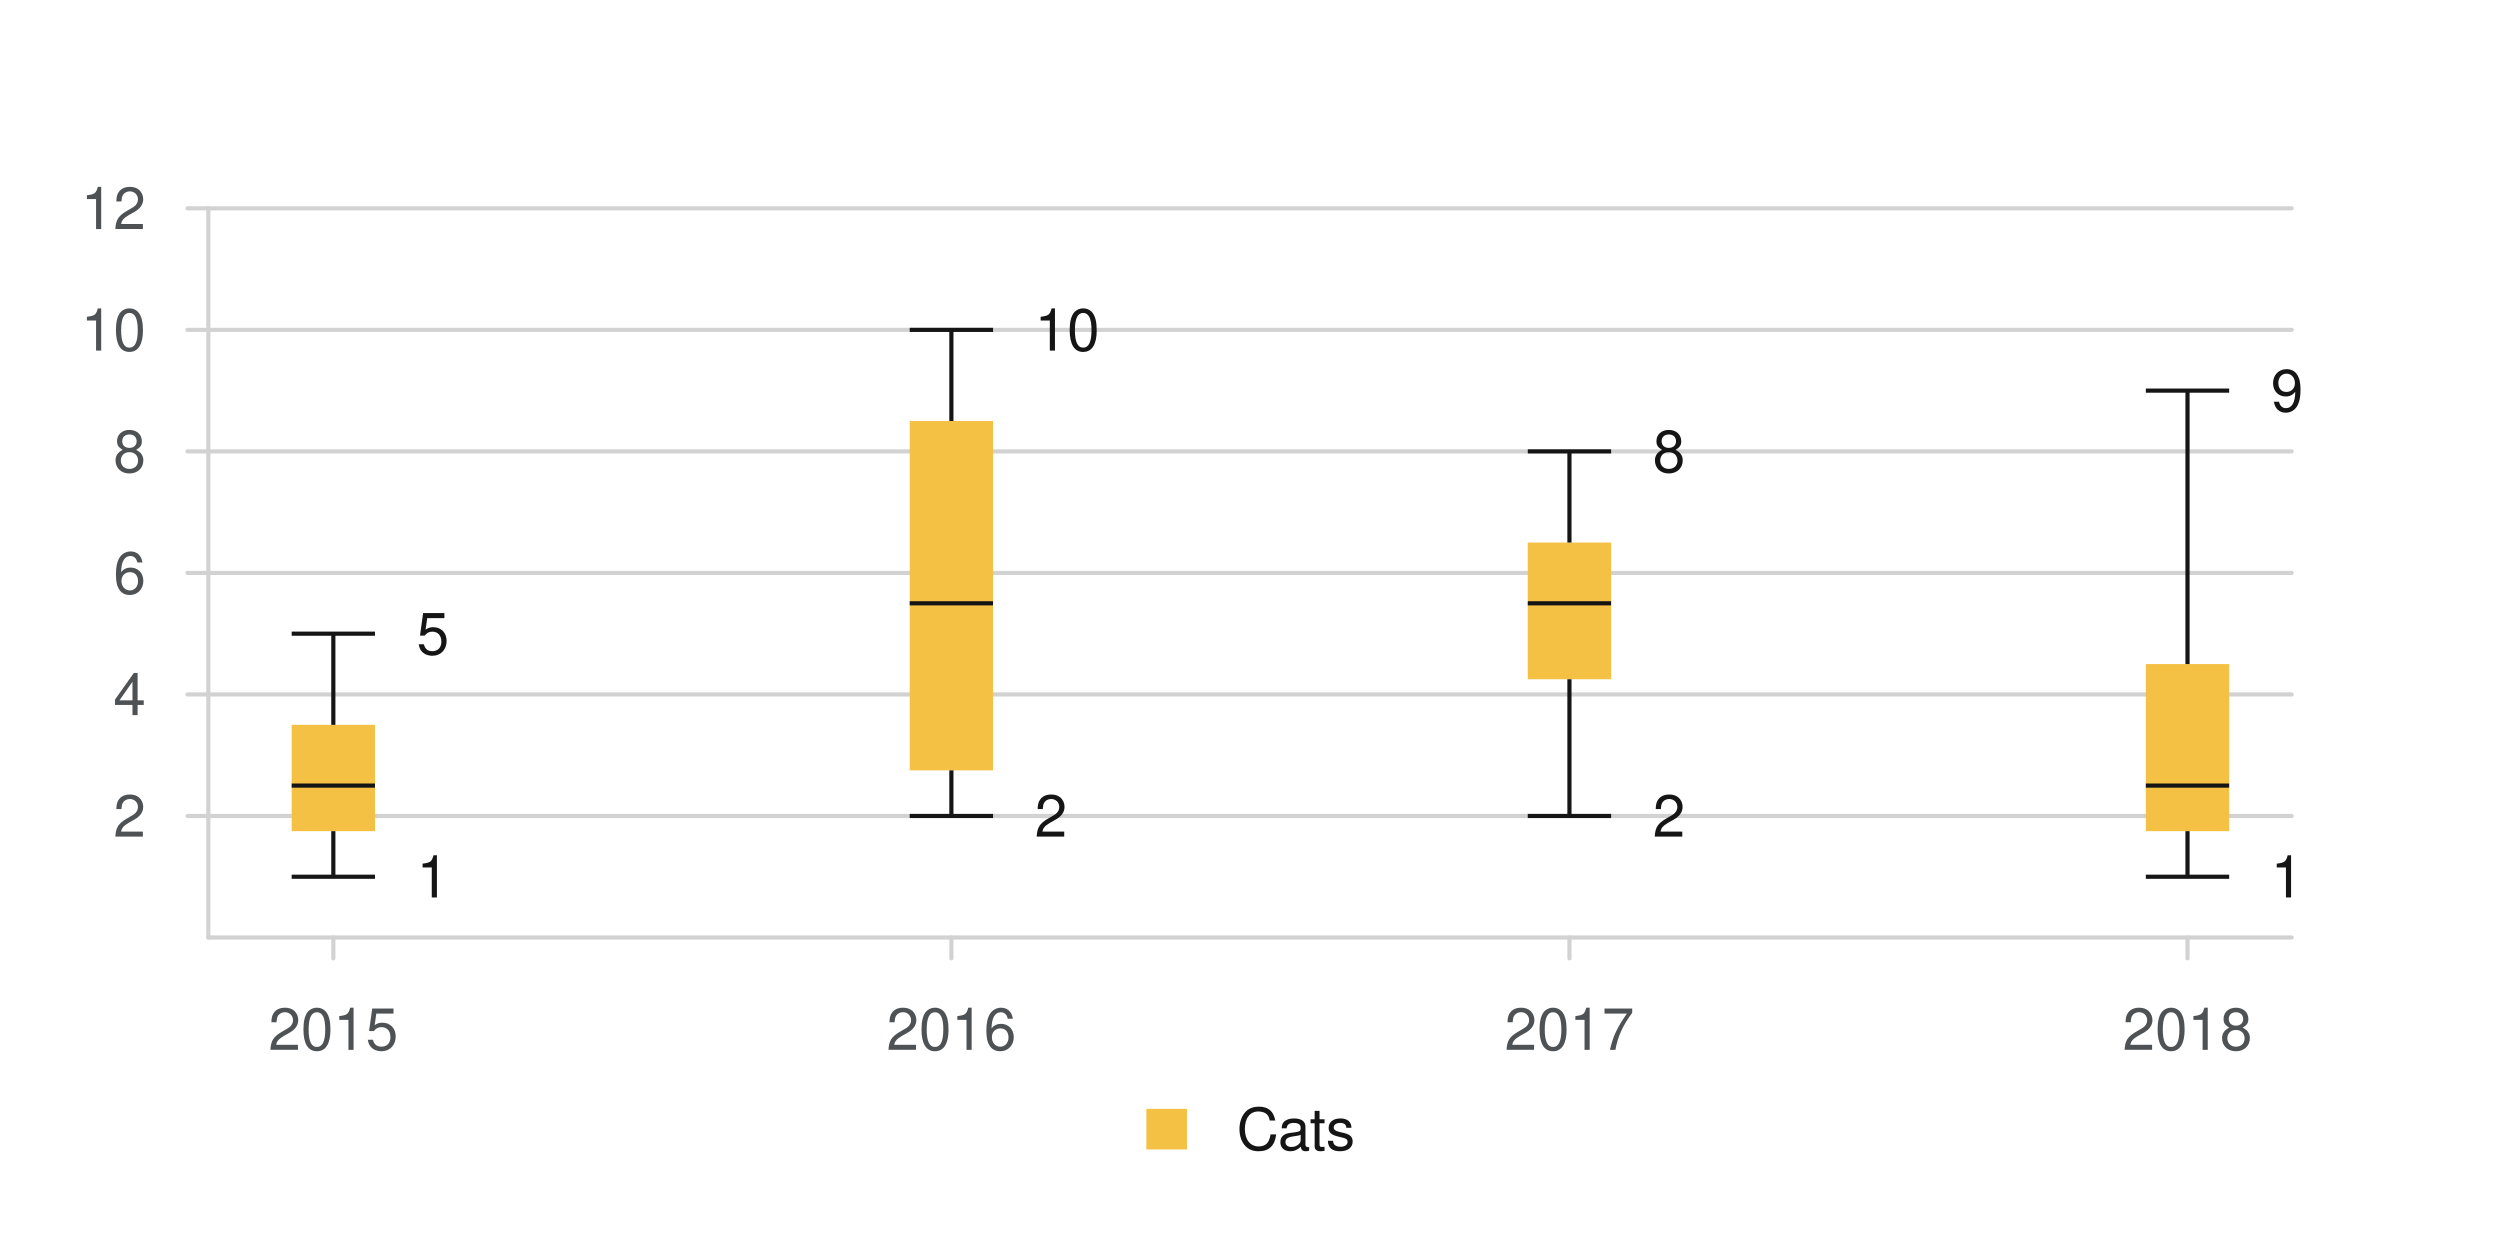
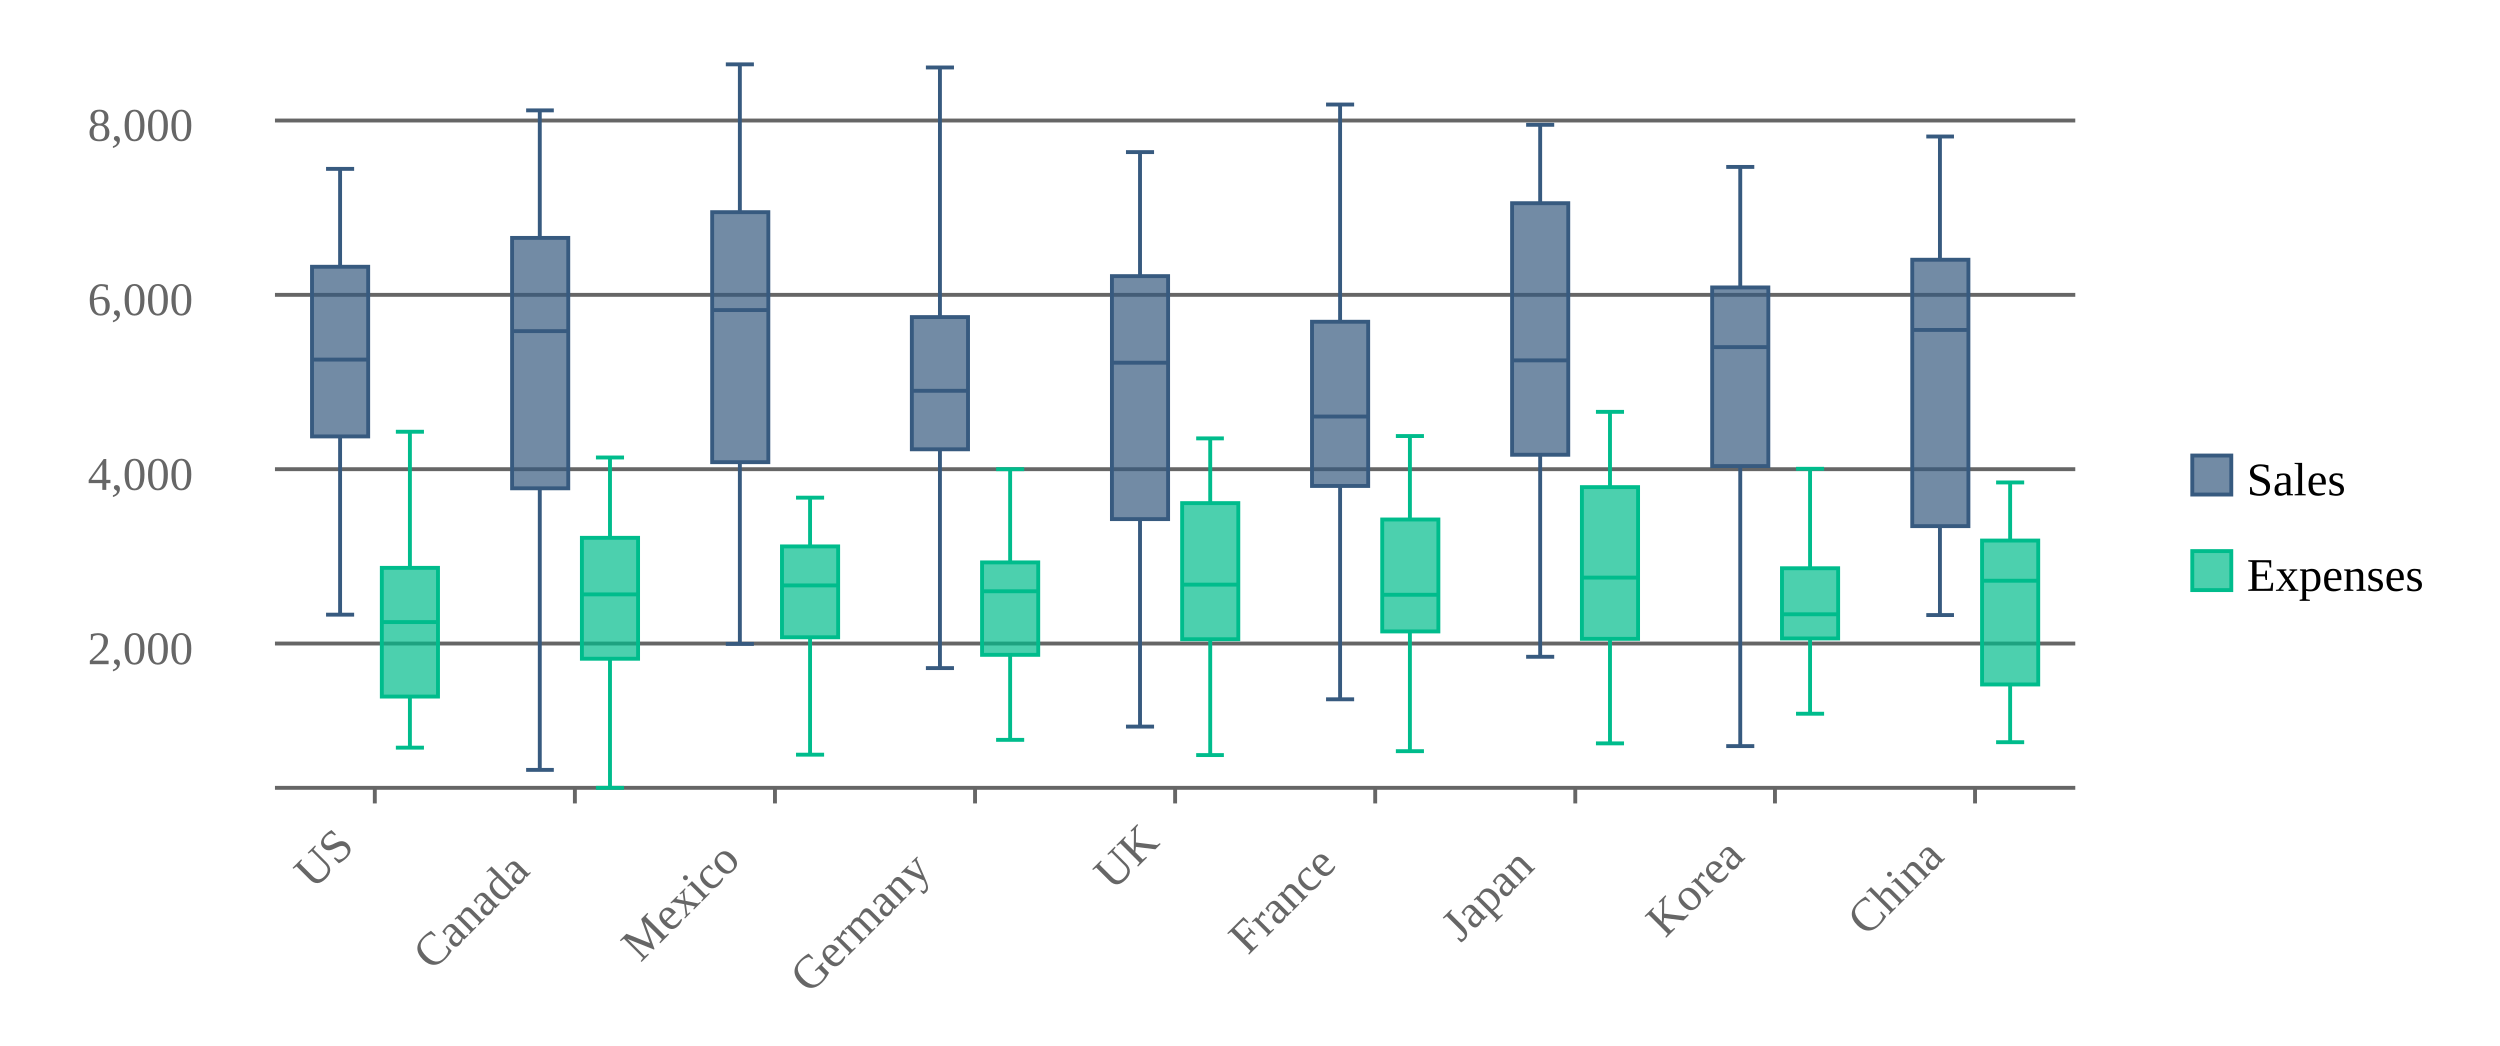
- <svg width="600" height="300" aria-labelledby="victory-container-55-title" aria-describedby="victory-container-55-desc" viewBox="0 0 600 300" style="pointer-events:all;width:100%;height:100%">
-   <path vector-effect="non-scaling-stroke" style="stroke:var(--pf-v5-chart-axis--axis--stroke--Color, #d2d2d2);fill:var(--pf-v5-chart-axis--axis--Fill, transparent);stroke-width:1;stroke-linecap:round;stroke-linejoin:round" d="M50 225h500" />
-   <path vector-effect="non-scaling-stroke" style="stroke:var(--pf-v5-chart-axis--tick--stroke--Color, #d2d2d2);fill:var(--pf-v5-chart-axis--tick--Fill, transparent);size:5px;stroke-linecap:round;stroke-linejoin:round;stroke-width:1" d="M80 225v5" />
-   <text direction="inherit" dx="0" x="80" y="251.97">
-     <tspan x="80" dx="0" dy="0" text-anchor="middle" style="font-family:RedHatText,helvetica,arial,sans-serif;font-size:14px;letter-spacing:normal;padding:10px;stroke:var(--pf-v5-chart-global--label--stroke, transparent);fill:var(--pf-v5-chart-axis--tick-label--Fill, #4f5255);text-anchor:middle">2015</tspan>
-   </text>
-   <path vector-effect="non-scaling-stroke" style="stroke:var(--pf-v5-chart-axis--tick--stroke--Color, #d2d2d2);fill:var(--pf-v5-chart-axis--tick--Fill, transparent);size:5px;stroke-linecap:round;stroke-linejoin:round;stroke-width:1" d="M228.333 225v5" />
-   <text direction="inherit" dx="0" x="228.333" y="251.97">
-     <tspan x="228.333" dx="0" dy="0" text-anchor="middle" style="font-family:RedHatText,helvetica,arial,sans-serif;font-size:14px;letter-spacing:normal;padding:10px;stroke:var(--pf-v5-chart-global--label--stroke, transparent);fill:var(--pf-v5-chart-axis--tick-label--Fill, #4f5255);text-anchor:middle">2016</tspan>
-   </text>
-   <path vector-effect="non-scaling-stroke" style="stroke:var(--pf-v5-chart-axis--tick--stroke--Color, #d2d2d2);fill:var(--pf-v5-chart-axis--tick--Fill, transparent);size:5px;stroke-linecap:round;stroke-linejoin:round;stroke-width:1" d="M376.667 225v5" />
-   <text direction="inherit" dx="0" x="376.667" y="251.97">
-     <tspan x="376.667" dx="0" dy="0" text-anchor="middle" style="font-family:RedHatText,helvetica,arial,sans-serif;font-size:14px;letter-spacing:normal;padding:10px;stroke:var(--pf-v5-chart-global--label--stroke, transparent);fill:var(--pf-v5-chart-axis--tick-label--Fill, #4f5255);text-anchor:middle">2017</tspan>
-   </text>
-   <path vector-effect="non-scaling-stroke" style="stroke:var(--pf-v5-chart-axis--tick--stroke--Color, #d2d2d2);fill:var(--pf-v5-chart-axis--tick--Fill, transparent);size:5px;stroke-linecap:round;stroke-linejoin:round;stroke-width:1" d="M525 225v5" />
-   <text direction="inherit" dx="0" x="525" y="251.97">
-     <tspan x="525" dx="0" dy="0" text-anchor="middle" style="font-family:RedHatText,helvetica,arial,sans-serif;font-size:14px;letter-spacing:normal;padding:10px;stroke:var(--pf-v5-chart-global--label--stroke, transparent);fill:var(--pf-v5-chart-axis--tick-label--Fill, #4f5255);text-anchor:middle">2018</tspan>
-   </text>
-   <path vector-effect="non-scaling-stroke" style="stroke:var(--pf-v5-chart-axis--axis--stroke--Color, #d2d2d2);fill:var(--pf-v5-chart-axis--axis--Fill, transparent);stroke-width:1;stroke-linecap:round;stroke-linejoin:round" d="M50 50v175" />
-   <path vector-effect="non-scaling-stroke" style="stroke:var(--pf-v5-chart-axis--grid--stroke--Color, #d2d2d2);fill:var(--pf-v5-chart-axis--grid--Fill, none);pointer-events:painted;stroke-linecap:round;stroke-linejoin:round" d="M50 195.833h500" />
-   <path vector-effect="non-scaling-stroke" style="stroke:var(--pf-v5-chart-axis--tick--stroke--Color, #d2d2d2);fill:var(--pf-v5-chart-axis--tick--Fill, transparent);size:5px;stroke-linecap:round;stroke-linejoin:round;stroke-width:1" d="M50 195.833h-5" />
-   <text direction="inherit" dx="0" x="35" y="200.803">
-     <tspan x="35" dx="0" dy="0" text-anchor="end" style="font-family:RedHatText,helvetica,arial,sans-serif;font-size:14px;letter-spacing:normal;padding:10px;stroke:var(--pf-v5-chart-global--label--stroke, transparent);fill:var(--pf-v5-chart-axis--tick-label--Fill, #4f5255);text-anchor:end">2</tspan>
-   </text>
-   <path vector-effect="non-scaling-stroke" style="stroke:var(--pf-v5-chart-axis--grid--stroke--Color, #d2d2d2);fill:var(--pf-v5-chart-axis--grid--Fill, none);pointer-events:painted;stroke-linecap:round;stroke-linejoin:round" d="M50 166.667h500" />
-   <path vector-effect="non-scaling-stroke" style="stroke:var(--pf-v5-chart-axis--tick--stroke--Color, #d2d2d2);fill:var(--pf-v5-chart-axis--tick--Fill, transparent);size:5px;stroke-linecap:round;stroke-linejoin:round;stroke-width:1" d="M50 166.667h-5" />
-   <text direction="inherit" dx="0" x="35" y="171.637">
-     <tspan x="35" dx="0" dy="0" text-anchor="end" style="font-family:RedHatText,helvetica,arial,sans-serif;font-size:14px;letter-spacing:normal;padding:10px;stroke:var(--pf-v5-chart-global--label--stroke, transparent);fill:var(--pf-v5-chart-axis--tick-label--Fill, #4f5255);text-anchor:end">4</tspan>
-   </text>
-   <path vector-effect="non-scaling-stroke" style="stroke:var(--pf-v5-chart-axis--grid--stroke--Color, #d2d2d2);fill:var(--pf-v5-chart-axis--grid--Fill, none);pointer-events:painted;stroke-linecap:round;stroke-linejoin:round" d="M50 137.5h500" />
-   <path vector-effect="non-scaling-stroke" style="stroke:var(--pf-v5-chart-axis--tick--stroke--Color, #d2d2d2);fill:var(--pf-v5-chart-axis--tick--Fill, transparent);size:5px;stroke-linecap:round;stroke-linejoin:round;stroke-width:1" d="M50 137.5h-5" />
-   <text direction="inherit" dx="0" x="35" y="142.47">
-     <tspan x="35" dx="0" dy="0" text-anchor="end" style="font-family:RedHatText,helvetica,arial,sans-serif;font-size:14px;letter-spacing:normal;padding:10px;stroke:var(--pf-v5-chart-global--label--stroke, transparent);fill:var(--pf-v5-chart-axis--tick-label--Fill, #4f5255);text-anchor:end">6</tspan>
-   </text>
-   <path vector-effect="non-scaling-stroke" style="stroke:var(--pf-v5-chart-axis--grid--stroke--Color, #d2d2d2);fill:var(--pf-v5-chart-axis--grid--Fill, none);pointer-events:painted;stroke-linecap:round;stroke-linejoin:round" d="M50 108.333h500" />
-   <path vector-effect="non-scaling-stroke" style="stroke:var(--pf-v5-chart-axis--tick--stroke--Color, #d2d2d2);fill:var(--pf-v5-chart-axis--tick--Fill, transparent);size:5px;stroke-linecap:round;stroke-linejoin:round;stroke-width:1" d="M50 108.333h-5" />
-   <text direction="inherit" dx="0" x="35" y="113.303">
-     <tspan x="35" dx="0" dy="0" text-anchor="end" style="font-family:RedHatText,helvetica,arial,sans-serif;font-size:14px;letter-spacing:normal;padding:10px;stroke:var(--pf-v5-chart-global--label--stroke, transparent);fill:var(--pf-v5-chart-axis--tick-label--Fill, #4f5255);text-anchor:end">8</tspan>
-   </text>
-   <path vector-effect="non-scaling-stroke" style="stroke:var(--pf-v5-chart-axis--grid--stroke--Color, #d2d2d2);fill:var(--pf-v5-chart-axis--grid--Fill, none);pointer-events:painted;stroke-linecap:round;stroke-linejoin:round" d="M50 79.167h500" />
-   <path vector-effect="non-scaling-stroke" style="stroke:var(--pf-v5-chart-axis--tick--stroke--Color, #d2d2d2);fill:var(--pf-v5-chart-axis--tick--Fill, transparent);size:5px;stroke-linecap:round;stroke-linejoin:round;stroke-width:1" d="M50 79.167h-5" />
-   <text direction="inherit" dx="0" x="35" y="84.137">
-     <tspan x="35" dx="0" dy="0" text-anchor="end" style="font-family:RedHatText,helvetica,arial,sans-serif;font-size:14px;letter-spacing:normal;padding:10px;stroke:var(--pf-v5-chart-global--label--stroke, transparent);fill:var(--pf-v5-chart-axis--tick-label--Fill, #4f5255);text-anchor:end">10</tspan>
-   </text>
-   <path vector-effect="non-scaling-stroke" style="stroke:var(--pf-v5-chart-axis--grid--stroke--Color, #d2d2d2);fill:var(--pf-v5-chart-axis--grid--Fill, none);pointer-events:painted;stroke-linecap:round;stroke-linejoin:round" d="M50 50h500" />
-   <path vector-effect="non-scaling-stroke" style="stroke:var(--pf-v5-chart-axis--tick--stroke--Color, #d2d2d2);fill:var(--pf-v5-chart-axis--tick--Fill, transparent);size:5px;stroke-linecap:round;stroke-linejoin:round;stroke-width:1" d="M50 50h-5" />
-   <text direction="inherit" dx="0" x="35" y="54.97">
-     <tspan x="35" dx="0" dy="0" text-anchor="end" style="font-family:RedHatText,helvetica,arial,sans-serif;font-size:14px;letter-spacing:normal;padding:10px;stroke:var(--pf-v5-chart-global--label--stroke, transparent);fill:var(--pf-v5-chart-axis--tick-label--Fill, #4f5255);text-anchor:end">12</tspan>
-   </text>
-   <path vector-effect="non-scaling-stroke" style="fill:var(--pf-v5-chart-theme--gold--ColorScale--100, #f4c145);padding:8px" d="M70 188.542h20v10.938H70zm148.333-43.75h20v40.104h-20zm148.334 0h20v18.229h-20zM515 188.542h20v10.938h-20zM70 173.958h20v14.583H70zm148.333-72.916h20v43.75h-20zm148.334 29.166h20v14.583h-20zM515 159.375h20v29.167h-20z" />
-   <path vector-effect="non-scaling-stroke" style="padding:8px;stroke:var(--pf-v5-chart-boxplot--max--stroke--Color, #151515);stroke-width:1" d="M80 173.958v-21.875m-10 0h20m138.333-51.041V79.167m-10 0h20m138.334 51.041v-21.875m-10 0h20M525 159.375V93.75m-10 0h20" />
-   <path vector-effect="non-scaling-stroke" style="padding:8px;stroke:var(--pf-v5-chart-boxplot--min--stroke--Color, #151515);stroke-width:1" d="M80 199.479v10.938m-10 0h20m138.333-25.521v10.937m-10 0h20m138.334-32.812v32.812m-10 0h20M525 199.479v10.938m-10 0h20" />
-   <path vector-effect="non-scaling-stroke" style="stroke:var(--pf-v5-chart-boxplot--median--stroke--Color, #151515);padding:8px;stroke-width:1" d="M70 188.542h20m128.333-43.75h20m128.334 0h20M515 188.542h20" />
-   <text direction="inherit" dx="20" x="80" y="157.053">
-     <tspan x="80" dx="20" dy="0" style="font-family:RedHatText,helvetica,arial,sans-serif;font-size:14px;letter-spacing:normal;padding:10px;stroke:var(--pf-v5-chart-global--label--stroke, transparent);fill:var(--pf-v5-chart-global--label--Fill, #151515)">5</tspan>
-   </text>
-   <text direction="inherit" dx="20" x="228.333" y="84.137">
-     <tspan x="228.333" dx="20" dy="0" style="font-family:RedHatText,helvetica,arial,sans-serif;font-size:14px;letter-spacing:normal;padding:10px;stroke:var(--pf-v5-chart-global--label--stroke, transparent);fill:var(--pf-v5-chart-global--label--Fill, #151515)">10</tspan>
-   </text>
-   <text direction="inherit" dx="20" x="376.667" y="113.303">
-     <tspan x="376.667" dx="20" dy="0" style="font-family:RedHatText,helvetica,arial,sans-serif;font-size:14px;letter-spacing:normal;padding:10px;stroke:var(--pf-v5-chart-global--label--stroke, transparent);fill:var(--pf-v5-chart-global--label--Fill, #151515)">8</tspan>
-   </text>
-   <text direction="inherit" dx="20" x="525" y="98.72">
-     <tspan x="525" dx="20" dy="0" style="font-family:RedHatText,helvetica,arial,sans-serif;font-size:14px;letter-spacing:normal;padding:10px;stroke:var(--pf-v5-chart-global--label--stroke, transparent);fill:var(--pf-v5-chart-global--label--Fill, #151515)">9</tspan>
-   </text>
-   <text direction="inherit" dx="20" x="80" y="215.387">
-     <tspan x="80" dx="20" dy="0" style="font-family:RedHatText,helvetica,arial,sans-serif;font-size:14px;letter-spacing:normal;padding:10px;stroke:var(--pf-v5-chart-global--label--stroke, transparent);fill:var(--pf-v5-chart-global--label--Fill, #151515)">1</tspan>
-   </text>
-   <text direction="inherit" dx="20" x="228.333" y="200.803">
-     <tspan x="228.333" dx="20" dy="0" style="font-family:RedHatText,helvetica,arial,sans-serif;font-size:14px;letter-spacing:normal;padding:10px;stroke:var(--pf-v5-chart-global--label--stroke, transparent);fill:var(--pf-v5-chart-global--label--Fill, #151515)">2</tspan>
-   </text>
-   <text direction="inherit" dx="20" x="376.667" y="200.803">
-     <tspan x="376.667" dx="20" dy="0" style="font-family:RedHatText,helvetica,arial,sans-serif;font-size:14px;letter-spacing:normal;padding:10px;stroke:var(--pf-v5-chart-global--label--stroke, transparent);fill:var(--pf-v5-chart-global--label--Fill, #151515)">2</tspan>
-   </text>
-   <text direction="inherit" dx="20" x="525" y="215.387">
-     <tspan x="525" dx="20" dy="0" style="font-family:RedHatText,helvetica,arial,sans-serif;font-size:14px;letter-spacing:normal;padding:10px;stroke:var(--pf-v5-chart-global--label--stroke, transparent);fill:var(--pf-v5-chart-global--label--Fill, #151515)">1</tspan>
-   </text>
-   <path vector-effect="non-scaling-stroke" style="fill:none" d="M266 257h68.75v32.4H266z" />
-   <path d="M275.128 275.872h9.744v-9.744h-9.744z" style="fill:var(--pf-v5-chart-theme--gold--ColorScale--100, #f4c145)" />
-   <text direction="inherit" dx="0" x="296.8" y="275.97">
-     <tspan x="296.8" dx="0" dy="0" style="font-family:RedHatText,helvetica,arial,sans-serif;font-size:14px;letter-spacing:normal;padding:10px;stroke:var(--pf-v5-chart-global--label--stroke, transparent);fill:var(--pf-v5-chart-global--label--Fill, #151515)">Cats</tspan>
-   </text>
+ <svg width="641" height="268">
+   <clipPath id="a">
+     <path d="M-1-1h643v270H-1z" />
+   </clipPath>
+   <g class="wj-header" clip-path="url(#a)" />
+   <g class="wj-footer" clip-path="url(#a)" />
+   <clipPath id="b">
+     <path d="M557.1 108.5H642v51h-84.9z" />
+   </clipPath>
+   <g class="wj-legend" clip-path="url(#b)">
+     <path fill="transparent" d="M558.1 109.5H641v49h-82.9z" />
+     <path fill="rgba(55,90,127,0.7)" stroke="#375a7f" d="M562.1 116.8h10v10h-10z" />
+     <text x="576.1" y="127" class="wj-label">Sales</text>
+     <path fill="rgba(0,188,140,0.7)" stroke="#00bc8c" d="M562.1 141.3h10v10h-10z" />
+     <text x="576.1" y="151.5" class="wj-label">Expenses</text>
+   </g>
+   <path fill="transparent" class="wj-plot-area" d="M70.5 16.5h461.6V202H70.5z" />
+   <g class="wj-axis-x" clip-path="url(#a)">
+     <text x="73.9" y="223" fill="#666" class="wj-label" transform="rotate(-45 83.5 217.8)">US</text>
+     <path stroke="#666" class="wj-tick" d="M96.1 202v4" />
+     <text x="100" y="233.4" fill="#666" class="wj-label" transform="rotate(-45 124.4 228.2)">Canada</text>
+     <path stroke="#666" class="wj-tick" d="M147.4 202v4" />
+     <text x="153.9" y="232.3" fill="#666" class="wj-label" transform="rotate(-45 176.7 227.1)">Mexico</text>
+     <path stroke="#666" class="wj-tick" d="M198.7 202v4" />
+     <text x="195.5" y="236.4" fill="#666" class="wj-label" transform="rotate(-45 224 231.2)">Germany</text>
+     <path stroke="#666" class="wj-tick" d="M250 202v4" />
+     <text x="278.8" y="223.2" fill="#666" class="wj-label" transform="rotate(-45 288.6 217.9)">UK</text>
+     <path stroke="#666" class="wj-tick" d="M301.3 202v4" />
+     <text x="310" y="231.4" fill="#666" class="wj-label" transform="rotate(-45 331.5 226.2)">France</text>
+     <path stroke="#666" class="wj-tick" d="M352.6 202v4" />
+     <text x="365.2" y="229.8" fill="#666" class="wj-label" transform="rotate(-45 384.4 224.6)">Japan</text>
+     <path stroke="#666" class="wj-tick" d="M403.9 202v4" />
+     <text x="417.9" y="229.2" fill="#666" class="wj-label" transform="rotate(-45 436.3 224)">Korea</text>
+     <path stroke="#666" class="wj-tick" d="M455.1 202v4" />
+     <text x="469.6" y="229" fill="#666" class="wj-label" transform="rotate(-45 487.8 223.8)">China</text>
+     <path stroke="#666" class="wj-tick" d="M506.4 202v4" />
+     <path stroke="#666" class="wj-line" d="M70.5 202h461.6" />
+   </g>
+   <g class="wj-axis-y" clip-path="url(#a)">
+     <path stroke="#666" class="wj-gridline" d="M70.5 165h461.6" />
+     <text x="22.5" y="170.3" fill="#666" class="wj-label">2,000</text>
+     <path stroke="#666" class="wj-gridline" d="M70.5 120.3h461.6" />
+     <text x="22.5" y="125.6" fill="#666" class="wj-label">4,000</text>
+     <path stroke="#666" class="wj-gridline" d="M70.5 75.6h461.6" />
+     <text x="22.5" y="80.8" fill="#666" class="wj-label">6,000</text>
+     <path stroke="#666" class="wj-gridline" d="M70.5 30.9h461.6" />
+     <text x="22.5" y="36.1" fill="#666" class="wj-label">8,000</text>
+   </g>
+   <g class="wj-series-group">
+     <g clip-path="url(#c)" stroke="#375a7f">
+       <g class="box-plot">
+         <path d="M83.6 157.6h7.2m-3.6 0v-45.7" />
+         <path fill="rgba(55,90,127,0.7)" d="M80 68.4h14.4v43.5H80z" />
+         <path d="M80 92.2h14.3m-7.1-48.9v25.1m-3.6-25.1h7.2" />
+       </g>
+       <g class="box-plot">
+         <path d="M134.9 197.4h7.1m-3.6 0v-72.2" />
+         <path fill="rgba(55,90,127,0.7)" d="M131.3 61h14.4v64.2h-14.4z" />
+         <path d="M131.3 84.9h14.3m-7.2-56.6V61m-3.5-32.7h7.1" />
+       </g>
+       <g class="box-plot">
+         <path d="M186.1 165.1h7.2m-3.6 0v-46.6" />
+         <path fill="rgba(55,90,127,0.7)" d="M182.6 54.4H197v64.1h-14.4z" />
+         <path d="M182.6 79.5h14.3m-7.2-63v37.9m-3.6-37.9h7.2" />
+       </g>
+       <g class="box-plot">
+         <path d="M237.4 171.3h7.2m-3.6 0v-56.1" />
+         <path fill="rgba(55,90,127,0.7)" d="M233.8 81.3h14.4v33.9h-14.4z" />
+         <path d="M233.8 100.2h14.4M241 17.3v64m-3.6-64h7.2" />
+       </g>
+       <g class="box-plot">
+         <path d="M288.7 186.3h7.2m-3.6 0v-53.2" />
+         <path fill="rgba(55,90,127,0.7)" d="M285.1 70.8h14.4v62.3h-14.4z" />
+         <path d="M285.1 93h14.4m-7.2-54v31.8M288.7 39h7.2" />
+       </g>
+       <g class="box-plot">
+         <path d="M340 179.3h7.2m-3.6 0v-54.7" />
+         <path fill="rgba(55,90,127,0.7)" d="M336.4 82.5h14.4v42.1h-14.4z" />
+         <path d="M336.4 106.8h14.4m-7.2-80v55.7M340 26.8h7.2" />
+       </g>
+       <g class="box-plot">
+         <path d="M391.3 168.4h7.2m-3.6 0v-51.8" />
+         <path fill="rgba(55,90,127,0.7)" d="M387.7 52.1h14.4v64.5h-14.4z" />
+         <path d="M387.7 92.4h14.4M394.9 32v20.1M391.3 32h7.2" />
+       </g>
+       <g class="box-plot">
+         <path d="M442.6 191.3h7.2m-3.6 0v-71.9" />
+         <path fill="rgba(55,90,127,0.7)" d="M439 73.7h14.4v45.8H439z" />
+         <path d="M439 89h14.3m-7.1-46.2v30.9m-3.6-30.9h7.2" />
+       </g>
+       <g class="box-plot">
+         <path d="M493.9 157.7h7.1m-3.6 0v-22.8" />
+         <path fill="rgba(55,90,127,0.7)" d="M490.3 66.6h14.4v68.3h-14.4z" />
+         <path d="M490.3 84.6h14.3M497.4 35v31.6M493.9 35h7.1" />
+       </g>
+     </g>
+     <g clip-path="url(#c)" stroke="#00bc8c">
+       <g class="box-plot">
+         <path d="M101.5 191.7h7.2m-3.6 0v-13.1" />
+         <path fill="rgba(0,188,140,0.7)" d="M97.9 145.6h14.4v33H97.9z" />
+         <path d="M97.9 159.5h14.4m-7.2-48.8v34.9m-3.6-34.9h7.2" />
+       </g>
+       <g class="box-plot">
+         <path d="M152.8 202h7.2m-3.6 0v-33.1" />
+         <path fill="rgba(0,188,140,0.7)" d="M149.2 137.9h14.4v31h-14.4z" />
+         <path d="M149.2 152.4h14.4m-7.2-35.1v20.6m-3.6-20.6h7.2" />
+       </g>
+       <g class="box-plot">
+         <path d="M204.1 193.5h7.2m-3.6 0v-30.1" />
+         <path fill="rgba(0,188,140,0.7)" d="M200.5 140.1h14.4v23.3h-14.4z" />
+         <path d="M200.5 150.1h14.4m-7.2-22.5v12.5m-3.6-12.5h7.2" />
+       </g>
+       <g class="box-plot">
+         <path d="M255.4 189.7h7.2m-3.6 0v-21.8" />
+         <path fill="rgba(0,188,140,0.7)" d="M251.8 144.2h14.4v23.7h-14.4z" />
+         <path d="M251.8 151.6h14.3m-7.1-31.3v23.9m-3.6-23.9h7.2" />
+       </g>
+       <g class="box-plot">
+         <path d="M306.7 193.6h7.1m-3.5 0v-29.7" />
+         <path fill="rgba(0,188,140,0.7)" d="M303.1 129h14.4v34.9h-14.4z" />
+         <path d="M303.1 149.9h14.3m-7.1-37.5V129m-3.6-16.6h7.1" />
+       </g>
+       <g class="box-plot">
+         <path d="M357.9 192.6h7.2m-3.6 0v-30.7" />
+         <path fill="rgba(0,188,140,0.7)" d="M354.4 133.2h14.4v28.7h-14.4z" />
+         <path d="M354.4 152.5h14.3m-7.2-40.7v21.4m-3.6-21.4h7.2" />
+       </g>
+       <g class="box-plot">
+         <path d="M409.2 190.6h7.2m-3.6 0v-26.8" />
+         <path fill="rgba(0,188,140,0.7)" d="M405.6 124.9H420v38.9h-14.4z" />
+         <path d="M405.6 148.1H420m-7.2-42.5v19.3m-3.6-19.3h7.2" />
+       </g>
+       <g class="box-plot">
+         <path d="M460.5 183h7.2m-3.6 0v-19.4" />
+         <path fill="rgba(0,188,140,0.7)" d="M456.9 145.7h14.4v18h-14.4z" />
+         <path d="M456.9 157.5h14.4m-7.2-37.3v25.5m-3.6-25.5h7.2" />
+       </g>
+       <g class="box-plot">
+         <path d="M511.8 190.3h7.2m-3.6 0v-14.9" />
+         <path fill="rgba(0,188,140,0.7)" d="M508.2 138.6h14.4v36.9h-14.4z" />
+         <path d="M508.2 148.9h14.4m-7.2-25.2v14.9m-3.6-14.9h7.2" />
+       </g>
+     </g>
+   </g>
+   <clipPath id="c">
+     <path d="M69.5 15.5h463.6V203H69.5z" />
+   </clipPath>
</svg>
